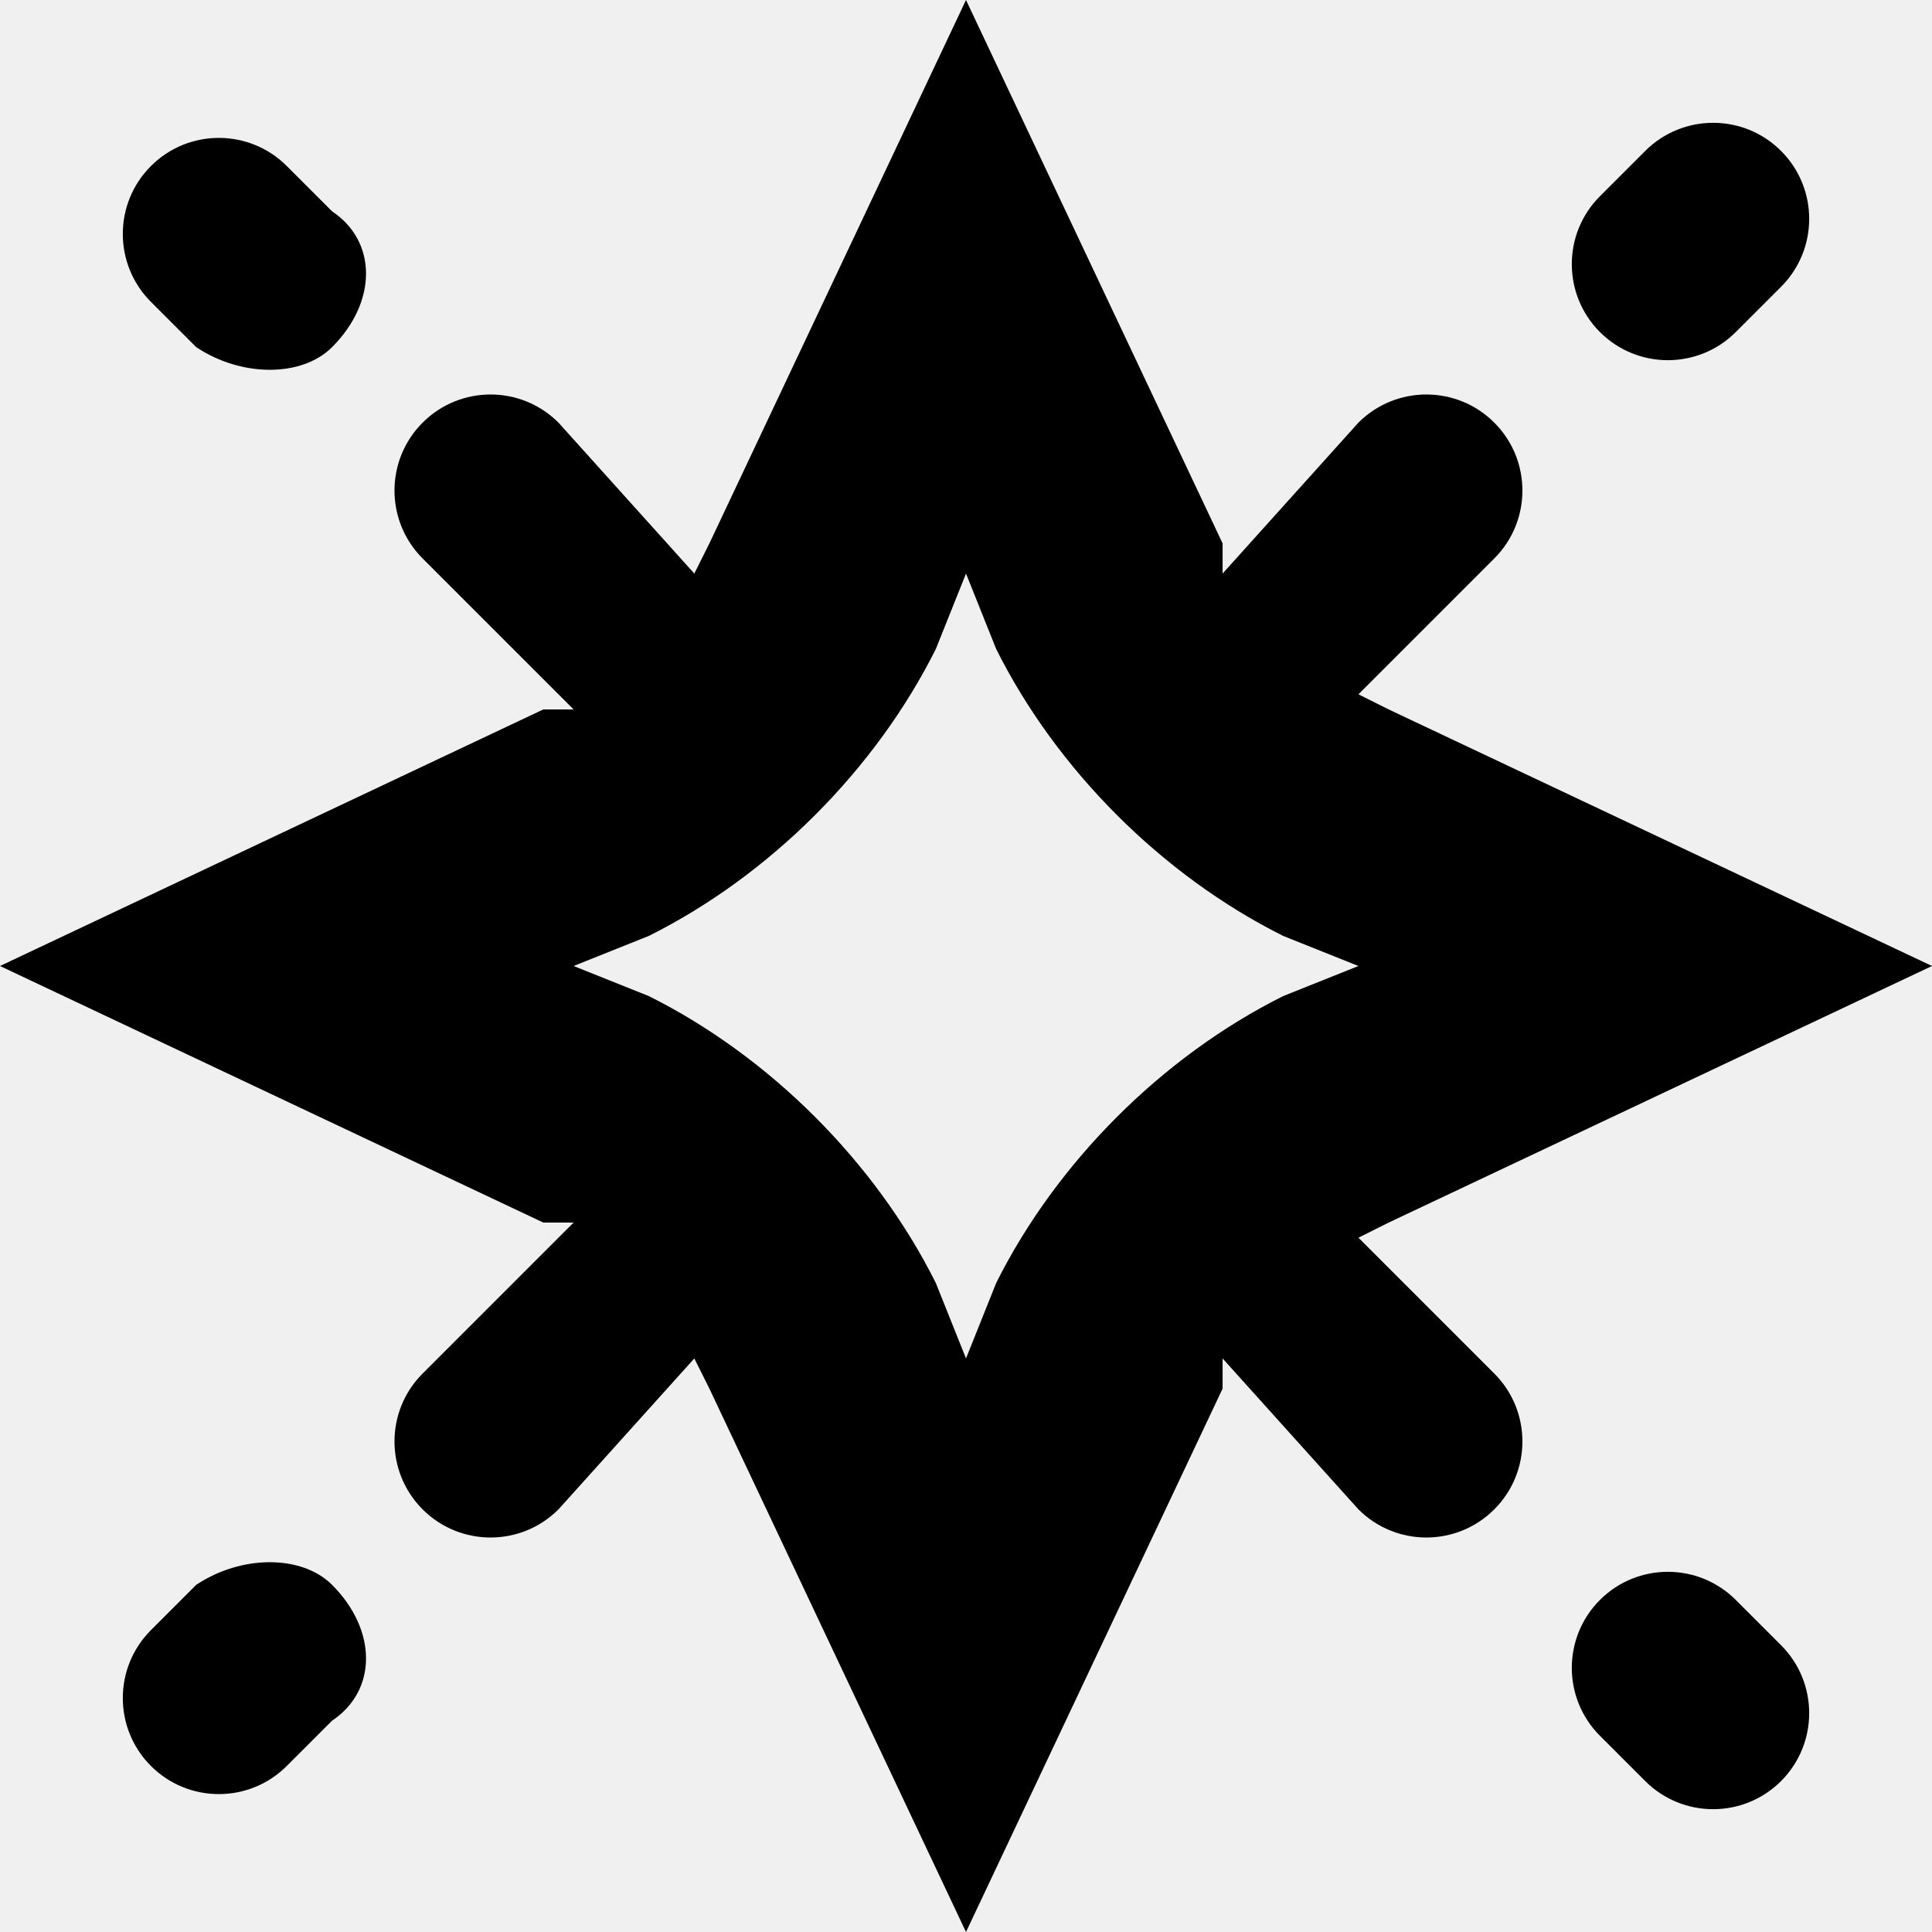
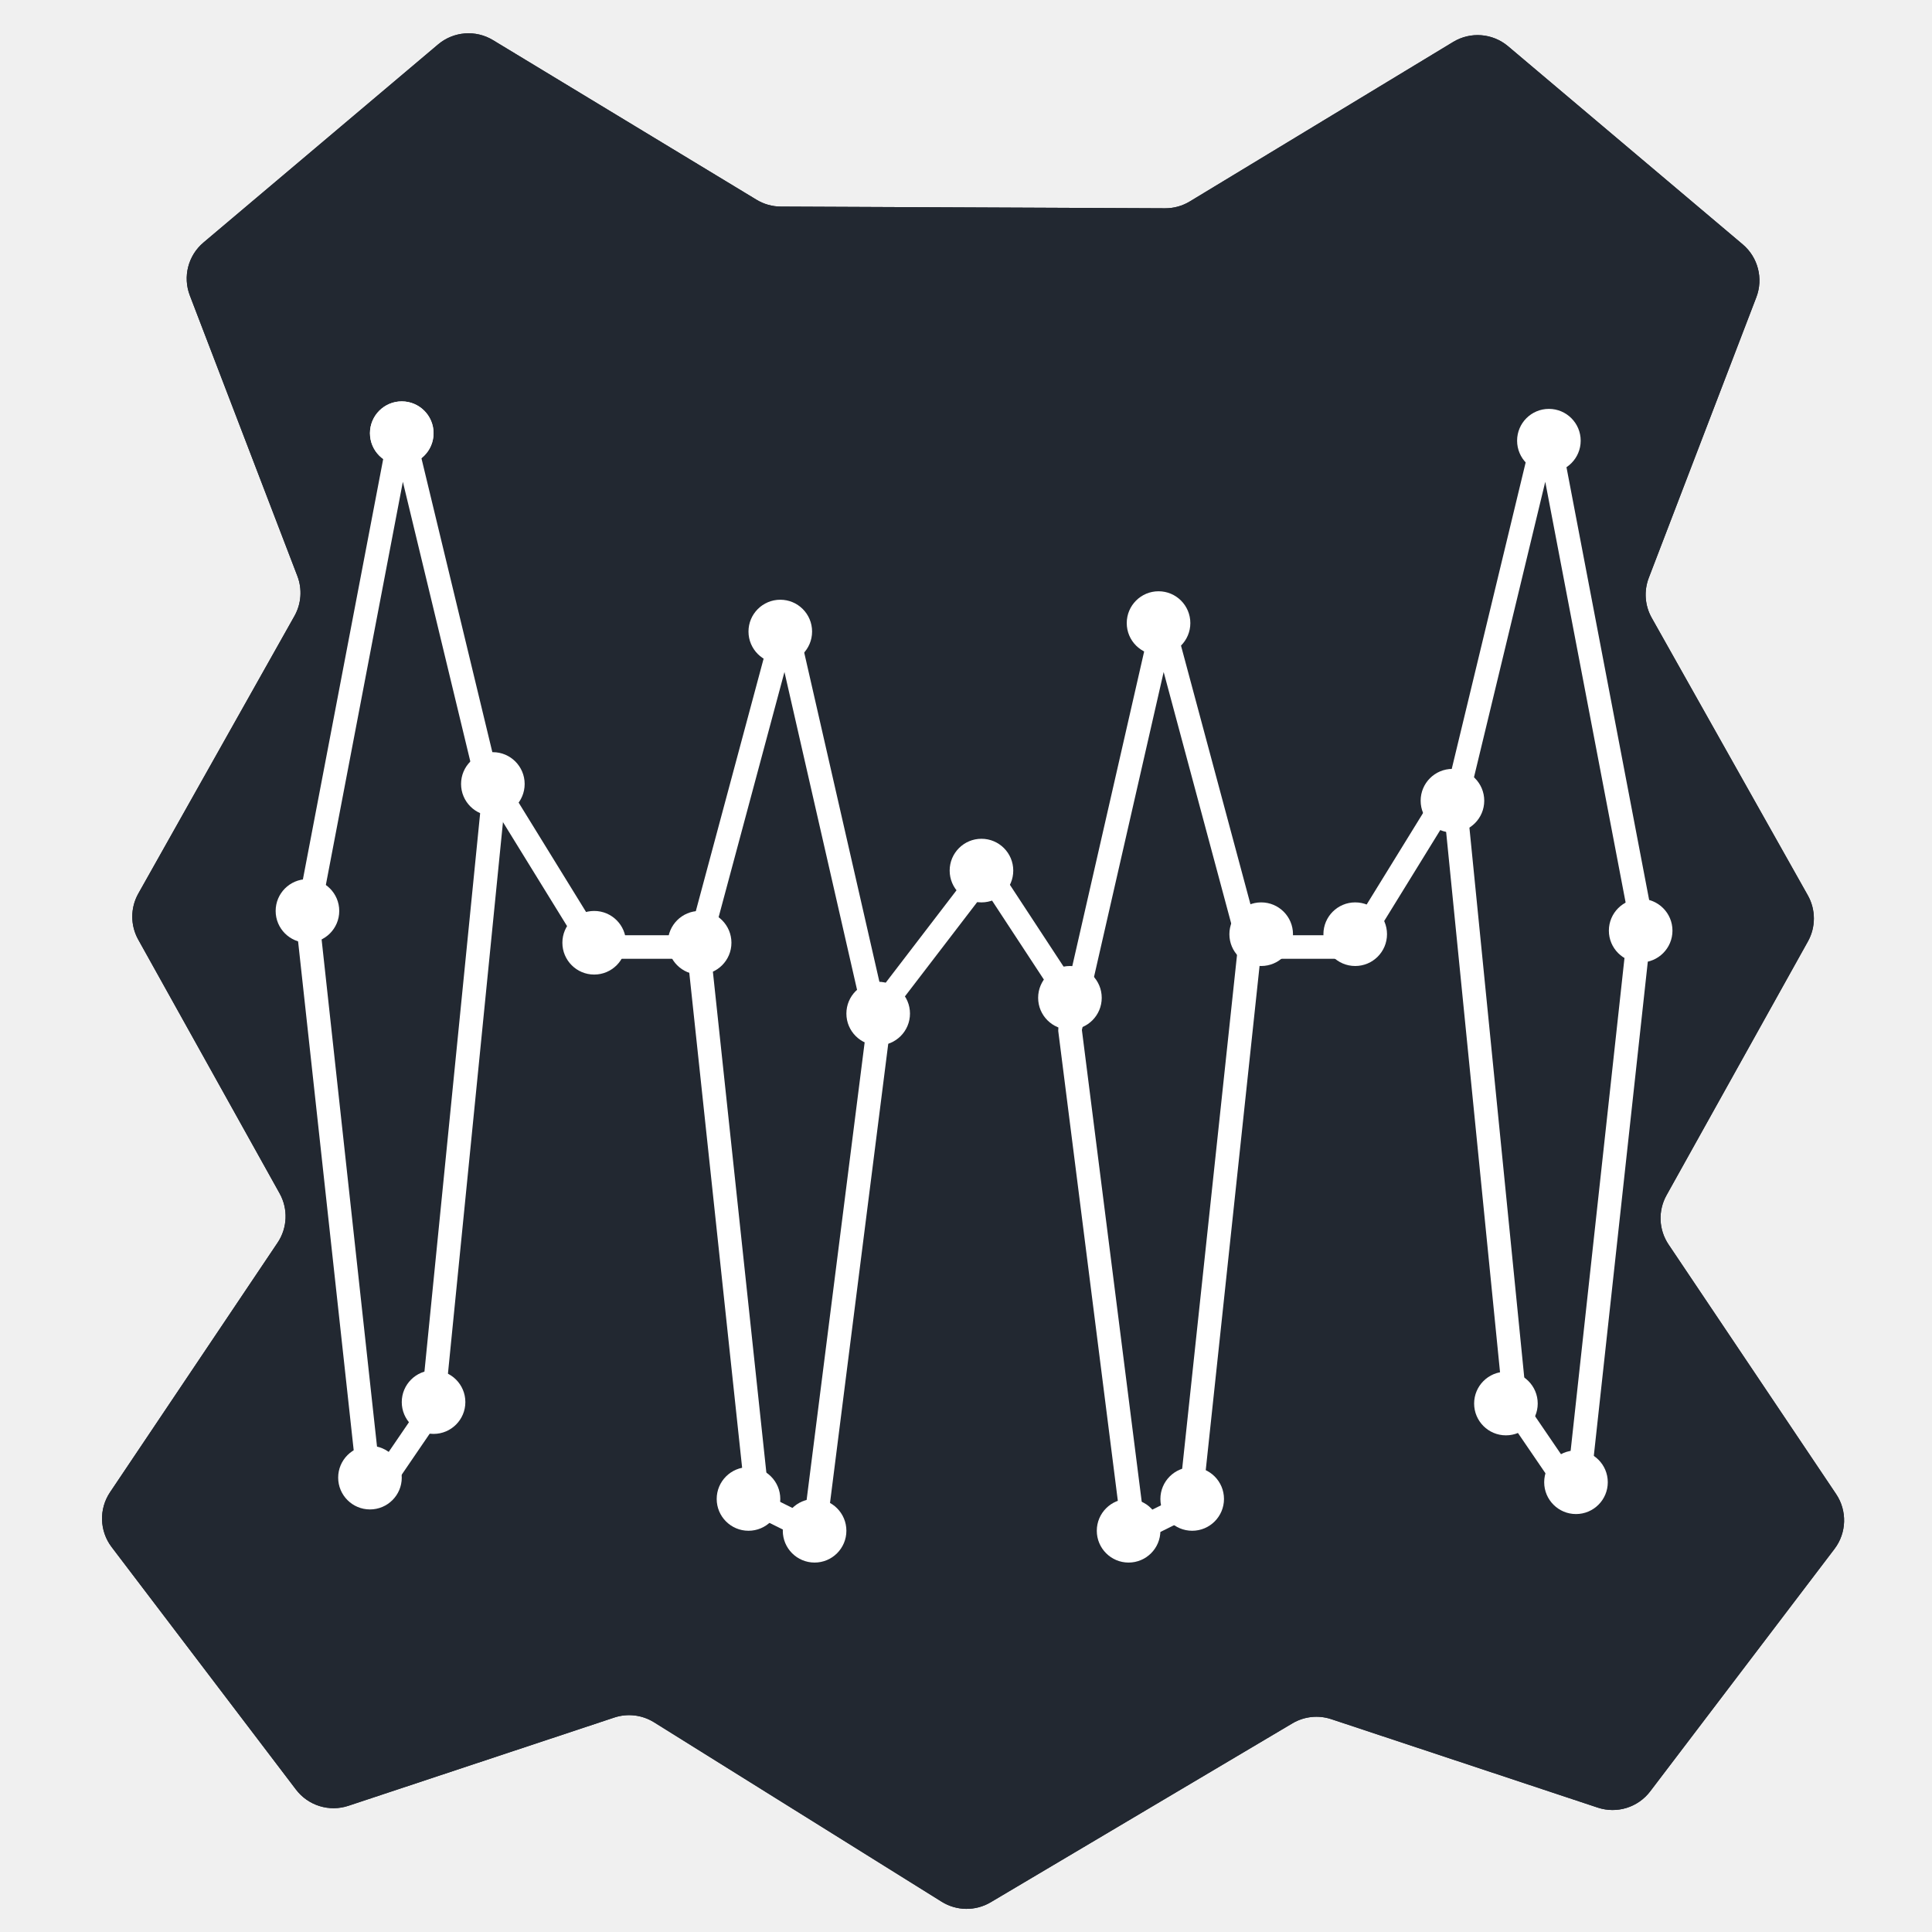
- <svg xmlns="http://www.w3.org/2000/svg" viewBox="0 0 128 128">
-   <path fill-rule="evenodd" d="M81 36 64 0 47 36l-1 2-9-10a6 6 0 0 0-9 9l10 10h-2L0 64l36 17h2L28 91a6 6 0 1 0 9 9l9-10 1 2 17 36 17-36v-2l9 10a6 6 0 1 0 9-9l-9-9 2-1 36-17-36-17-2-1 9-9a6 6 0 1 0-9-9l-9 10v-2Zm-17 2-2 5c-4 8-11 15-19 19l-5 2 5 2c8 4 15 11 19 19l2 5 2-5c4-8 11-15 19-19l5-2-5-2c-8-4-15-11-19-19l-2-5Z" clip-rule="evenodd" />
-   <path d="M118 19a6 6 0 0 0-9-9l-3 3a6 6 0 1 0 9 9l3-3Zm-96 4c-2 2-6 2-9 0l-3-3a6 6 0 1 1 9-9l3 3c3 2 3 6 0 9Zm0 82c-2-2-6-2-9 0l-3 3a6 6 0 1 0 9 9l3-3c3-2 3-6 0-9Zm96 4a6 6 0 0 1-9 9l-3-3a6 6 0 1 1 9-9l3 3Z" />
-   <style>path{fill:#000}@media (prefers-color-scheme:dark){path{fill:#fff}}</style>
+ <svg xmlns="http://www.w3.org/2000/svg" width="100%" height="100%" viewBox="0 0 1024 1024" version="1.1" xml:space="preserve" style="fill-rule:evenodd;clip-rule:evenodd;stroke-linecap:round;stroke-miterlimit:1;">
+   <g>
+     <g id="porphystruct">
+       <path d="M525.081,1008.24c-8.036,4.765 -18.058,4.652 -25.984,-0.292c-33.463,-20.876 -122.512,-76.429 -152.431,-95.093c-6.311,-3.937 -14.048,-4.86 -21.108,-2.516c-28.901,9.593 -106.404,35.319 -140.9,46.769c-10.145,3.368 -21.309,-0.087 -27.778,-8.598c-22.686,-29.843 -75.016,-98.684 -97.701,-128.526c-6.468,-8.51 -6.811,-20.19 -0.853,-29.065c20.934,-31.18 69.177,-103.037 88.804,-132.27c5.24,-7.805 5.659,-17.889 1.084,-26.102c-17.026,-30.564 -58.557,-105.118 -74.944,-134.536c-4.232,-7.596 -4.212,-16.845 0.051,-24.424c17.957,-31.92 66.091,-117.484 82.738,-147.075c3.648,-6.485 4.218,-14.258 1.555,-21.206c-11.465,-29.911 -43.33,-113.041 -56.997,-148.697c-3.808,-9.932 -0.913,-21.186 7.214,-28.049c28.747,-24.274 95.493,-80.634 124.368,-105.016c8.199,-6.923 19.902,-7.842 29.081,-2.283c34.507,20.9 116.934,70.821 139.711,84.616c3.874,2.347 8.312,3.596 12.841,3.616c32.623,0.144 170.838,0.755 203.717,0.9c4.604,0.02 9.124,-1.231 13.062,-3.616c22.92,-13.881 105.153,-63.686 139.609,-84.555c9.179,-5.559 20.882,-4.64 29.081,2.283c28.875,24.383 95.621,80.743 124.368,105.016c8.127,6.863 11.022,18.117 7.214,28.05c-13.667,35.655 -45.532,118.785 -56.997,148.696c-2.663,6.948 -2.093,14.721 1.555,21.206c16.647,29.592 64.781,115.156 82.738,147.076c4.263,7.578 4.283,16.827 0.051,24.423c-16.387,29.418 -57.918,103.973 -74.944,134.537c-4.575,8.212 -4.156,18.296 1.084,26.101c19.627,29.234 67.87,101.09 88.804,132.271c5.958,8.874 5.615,20.555 -0.853,29.064c-22.685,29.843 -75.015,98.683 -97.701,128.527c-6.469,8.51 -17.633,11.965 -27.778,8.598c-34.626,-11.494 -112.583,-37.37 -141.225,-46.877c-6.873,-2.282 -14.398,-1.471 -20.627,2.223c-30.717,18.215 -125.091,74.178 -159.909,94.824Z" style="fill:#222831;" />
+       <g>
+         <g>
+           <path d="M162.954,486.791l49.862,-261.031l48.409,200.693l-31.927,320.066l-32.725,47.958l-33.619,-307.686Z" style="fill:none;stroke:#fff;stroke-width:12.5px;" />
+           <path d="M262.717,417.559l52.013,84.382l55.431,-0l46.106,-171.697l49.189,215.354l-33.79,266.431l-29.993,-14.914l-31.512,-295.174" style="fill:none;stroke:#fff;stroke-width:12.5px;" />
+           <path d="M869.589,486.791l-49.862,-261.031l-48.409,200.693l31.928,320.066l32.724,47.958l33.619,-307.686Z" style="fill:none;stroke:#fff;stroke-width:12.5px;" />
+           <path d="M769.826,417.559l-52.013,84.382l-55.431,-0l-46.106,-171.697l-49.189,215.354l33.79,266.431l29.993,-14.914l31.512,-295.174" style="fill:none;stroke:#fff;stroke-width:12.5px;" />
+           <ellipse cx="212.943" cy="229.597" rx="16.853" ry="16.858" style="fill:#fff;" />
+           <ellipse cx="261.225" cy="415.524" rx="16.853" ry="16.858" style="fill:#fff;" />
+           <ellipse cx="162.954" cy="482.82" rx="16.853" ry="16.858" style="fill:#fff;" />
+           <ellipse cx="212.943" cy="229.597" rx="16.853" ry="16.858" style="fill:#fff;" />
+           <ellipse cx="314.926" cy="499.678" rx="16.853" ry="16.858" style="fill:#fff;" />
+           <ellipse cx="370.822" cy="499.678" rx="16.853" ry="16.858" style="fill:#fff;" />
+           <ellipse cx="196.09" cy="783.172" rx="16.853" ry="16.858" style="fill:#fff;" />
+           <ellipse cx="229.796" cy="743.14" rx="16.853" ry="16.858" style="fill:#fff;" />
+           <ellipse cx="413.569" cy="334.73" rx="16.853" ry="16.858" style="fill:#fff;" />
+           <ellipse cx="465.456" cy="537.219" rx="16.853" ry="16.858" style="fill:#fff;" />
+           <ellipse cx="396.716" cy="794.477" rx="16.853" ry="16.858" style="fill:#fff;" />
+           <ellipse cx="431.75" cy="811.334" rx="16.853" ry="16.858" style="fill:#fff;" />
+           <ellipse cx="520.195" cy="461.427" rx="16.853" ry="16.858" style="fill:#fff;" />
+           <path d="M465.063,536.847l57.79,-75.42l44.234,67.431" style="fill:none;stroke:#fff;stroke-width:12.5px;" />
+           <ellipse cx="567.087" cy="528.858" rx="16.853" ry="16.858" style="fill:#fff;" />
+           <ellipse cx="598.18" cy="811.334" rx="16.853" ry="16.858" style="fill:#fff;" />
+           <ellipse cx="631.885" cy="794.477" rx="16.853" ry="16.858" style="fill:#fff;" />
+           <ellipse cx="718.29" cy="495.142" rx="16.853" ry="16.858" style="fill:#fff;" />
+           <ellipse cx="769.826" cy="424.393" rx="16.853" ry="16.858" style="fill:#fff;" />
+           <ellipse cx="820.945" cy="233.576" rx="16.853" ry="16.858" style="fill:#fff;" />
+           <ellipse cx="869.589" cy="493.261" rx="16.853" ry="16.858" style="fill:#fff;" />
+           <ellipse cx="798.171" cy="743.904" rx="16.853" ry="16.858" style="fill:#fff;" />
+           <ellipse cx="835.306" cy="785.619" rx="16.853" ry="16.858" style="fill:#fff;" />
+           <ellipse cx="614.051" cy="330.244" rx="16.853" ry="16.858" style="fill:#fff;" />
+           <ellipse cx="668.457" cy="495.142" rx="16.853" ry="16.858" style="fill:#fff;" />
+         </g>
+       </g>
+     </g>
+     <g>
+       <path d="M525.081,1008.24c-8.036,4.765 -18.058,4.652 -25.984,-0.292c-33.463,-20.876 -122.512,-76.429 -152.431,-95.093c-6.311,-3.937 -14.048,-4.86 -21.108,-2.516c-28.901,9.593 -106.404,35.319 -140.9,46.769c-10.145,3.368 -21.309,-0.087 -27.778,-8.598c-22.686,-29.843 -75.016,-98.684 -97.701,-128.526c-6.468,-8.51 -6.811,-20.19 -0.853,-29.065c20.934,-31.18 69.177,-103.037 88.804,-132.27c5.24,-7.805 5.659,-17.889 1.084,-26.102c-17.026,-30.564 -58.557,-105.118 -74.944,-134.536c-4.232,-7.596 -4.212,-16.845 0.051,-24.424c17.957,-31.92 66.091,-117.484 82.738,-147.075c3.648,-6.485 4.218,-14.258 1.555,-21.206c-11.465,-29.911 -43.33,-113.041 -56.997,-148.697c-3.808,-9.932 -0.913,-21.186 7.214,-28.049c28.747,-24.274 95.493,-80.634 124.368,-105.016c8.199,-6.923 19.902,-7.842 29.081,-2.283c34.507,20.9 116.934,70.821 139.711,84.616c3.874,2.347 8.312,3.596 12.841,3.616c32.623,0.144 170.838,0.755 203.717,0.9c4.604,0.02 9.124,-1.231 13.062,-3.616c22.92,-13.881 105.153,-63.686 139.609,-84.555c9.179,-5.559 20.882,-4.64 29.081,2.283c28.875,24.383 95.621,80.743 124.368,105.016c8.127,6.863 11.022,18.117 7.214,28.05c-13.667,35.655 -45.532,118.785 -56.997,148.696c-2.663,6.948 -2.093,14.721 1.555,21.206c16.647,29.592 64.781,115.156 82.738,147.076c4.263,7.578 4.283,16.827 0.051,24.423c-16.387,29.418 -57.918,103.973 -74.944,134.537c-4.575,8.212 -4.156,18.296 1.084,26.101c19.627,29.234 67.87,101.09 88.804,132.271c5.958,8.874 5.615,20.555 -0.853,29.064c-22.685,29.843 -75.015,98.683 -97.701,128.527c-6.469,8.51 -17.633,11.965 -27.778,8.598c-34.626,-11.494 -112.583,-37.37 -141.225,-46.877c-6.873,-2.282 -14.398,-1.471 -20.627,2.223c-30.717,18.215 -125.091,74.178 -159.909,94.824Z" style="fill:#222831;" />
+       <g>
+         <g>
+           <path d="M162.954,486.791l49.862,-261.031l48.409,200.693l-31.927,320.066l-32.725,47.958l-33.619,-307.686Z" style="fill:none;stroke:#fff;stroke-width:12.5px;" />
+           <path d="M262.717,417.559l52.013,84.382l55.431,-0l46.106,-171.697l49.189,215.354l-33.79,266.431l-29.993,-14.914l-31.512,-295.174" style="fill:none;stroke:#fff;stroke-width:12.5px;" />
+           <path d="M869.589,486.791l-49.862,-261.031l-48.409,200.693l31.928,320.066l32.724,47.958l33.619,-307.686Z" style="fill:none;stroke:#fff;stroke-width:12.5px;" />
+           <path d="M769.826,417.559l-52.013,84.382l-55.431,-0l-46.106,-171.697l-49.189,215.354l33.79,266.431l29.993,-14.914l31.512,-295.174" style="fill:none;stroke:#fff;stroke-width:12.5px;" />
+           <ellipse cx="212.943" cy="229.597" rx="16.853" ry="16.858" style="fill:#fff;" />
+           <ellipse cx="261.225" cy="415.524" rx="16.853" ry="16.858" style="fill:#fff;" />
+           <ellipse cx="162.954" cy="482.82" rx="16.853" ry="16.858" style="fill:#fff;" />
+           <ellipse cx="212.943" cy="229.597" rx="16.853" ry="16.858" style="fill:#fff;" />
+           <ellipse cx="314.926" cy="499.678" rx="16.853" ry="16.858" style="fill:#fff;" />
+           <ellipse cx="370.822" cy="499.678" rx="16.853" ry="16.858" style="fill:#fff;" />
+           <ellipse cx="196.09" cy="783.172" rx="16.853" ry="16.858" style="fill:#fff;" />
+           <ellipse cx="229.796" cy="743.14" rx="16.853" ry="16.858" style="fill:#fff;" />
+           <ellipse cx="413.569" cy="334.73" rx="16.853" ry="16.858" style="fill:#fff;" />
+           <ellipse cx="465.456" cy="537.219" rx="16.853" ry="16.858" style="fill:#fff;" />
+           <ellipse cx="396.716" cy="794.477" rx="16.853" ry="16.858" style="fill:#fff;" />
+           <ellipse cx="431.75" cy="811.334" rx="16.853" ry="16.858" style="fill:#fff;" />
+           <ellipse cx="520.195" cy="461.427" rx="16.853" ry="16.858" style="fill:#fff;" />
+           <path d="M465.063,536.847l57.79,-75.42l44.234,67.431" style="fill:none;stroke:#fff;stroke-width:12.5px;" />
+           <ellipse cx="567.087" cy="528.858" rx="16.853" ry="16.858" style="fill:#fff;" />
+           <ellipse cx="598.18" cy="811.334" rx="16.853" ry="16.858" style="fill:#fff;" />
+           <ellipse cx="631.885" cy="794.477" rx="16.853" ry="16.858" style="fill:#fff;" />
+           <ellipse cx="718.29" cy="495.142" rx="16.853" ry="16.858" style="fill:#fff;" />
+           <ellipse cx="769.826" cy="424.393" rx="16.853" ry="16.858" style="fill:#fff;" />
+           <ellipse cx="820.945" cy="233.576" rx="16.853" ry="16.858" style="fill:#fff;" />
+           <ellipse cx="869.589" cy="493.261" rx="16.853" ry="16.858" style="fill:#fff;" />
+           <ellipse cx="798.171" cy="743.904" rx="16.853" ry="16.858" style="fill:#fff;" />
+           <ellipse cx="835.306" cy="785.619" rx="16.853" ry="16.858" style="fill:#fff;" />
+           <ellipse cx="614.051" cy="330.244" rx="16.853" ry="16.858" style="fill:#fff;" />
+           <ellipse cx="668.457" cy="495.142" rx="16.853" ry="16.858" style="fill:#fff;" />
+         </g>
+       </g>
+     </g>
+   </g>
</svg>
